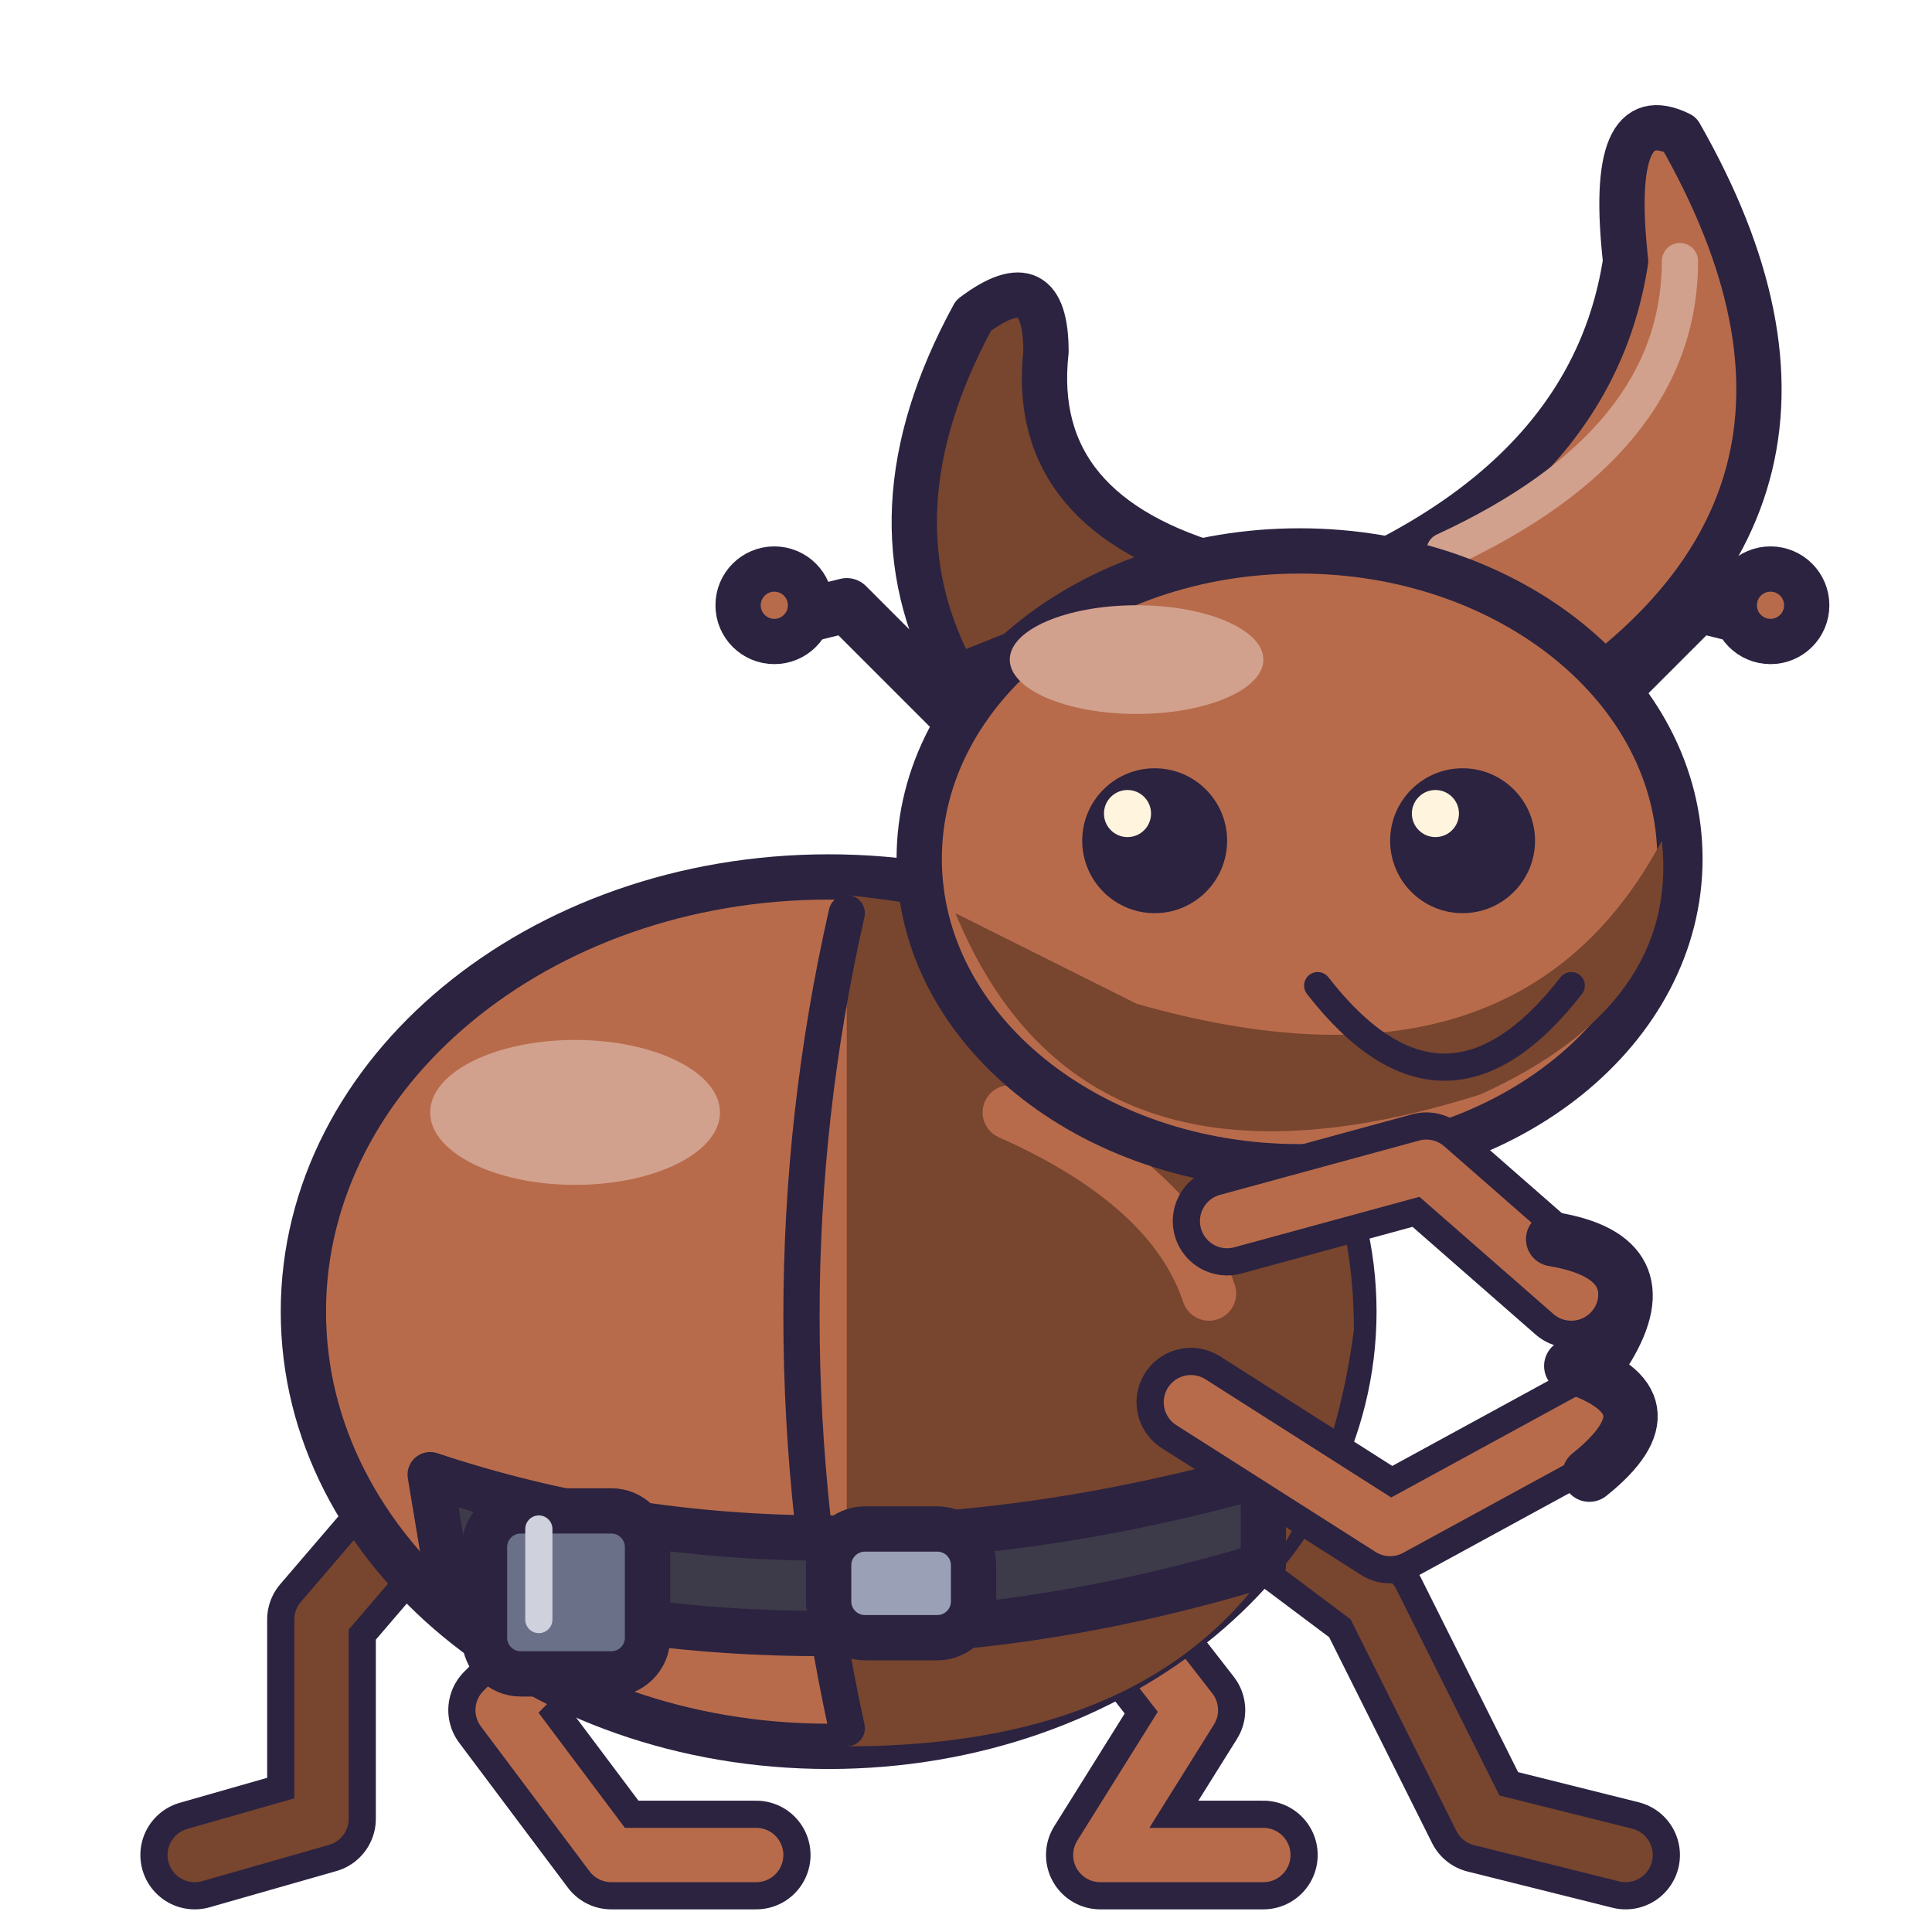
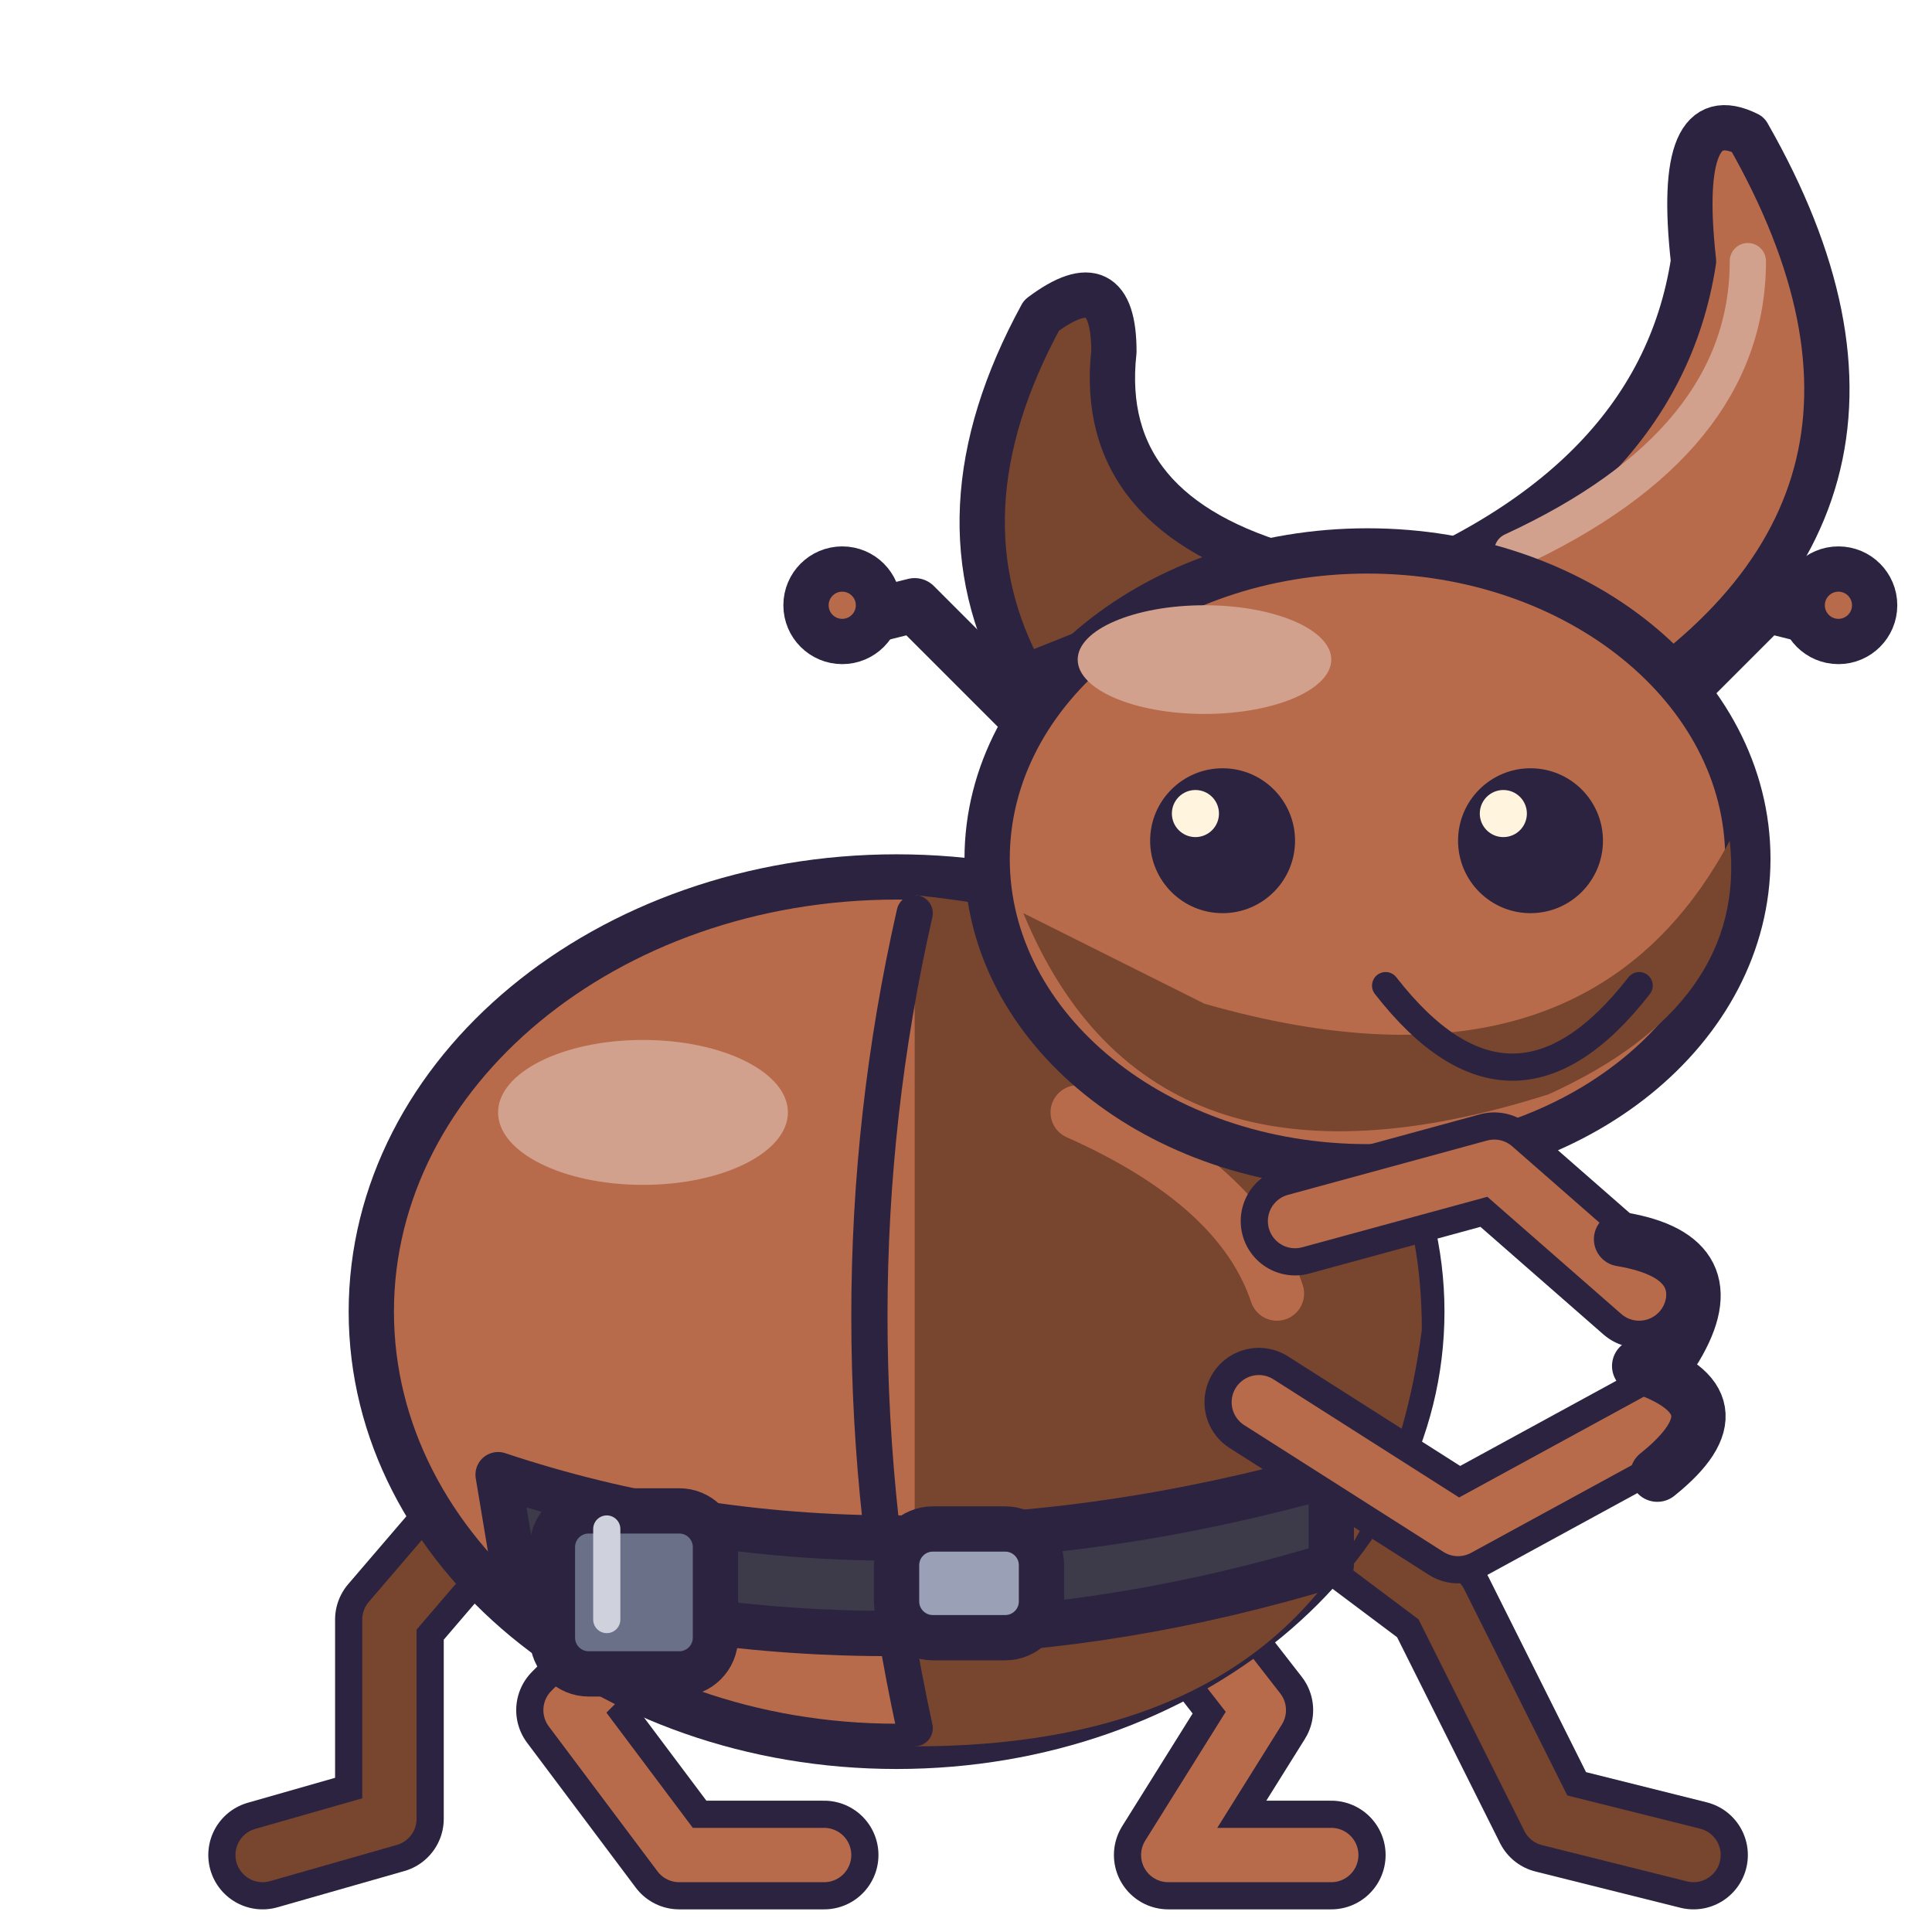
<svg xmlns="http://www.w3.org/2000/svg" version="1.1" viewBox="0 0 512 512" fill="none" stroke="#2B2340" stroke-width="12" stroke-linecap="round" stroke-linejoin="round">
-   <g transform="translate(-30 -70) scale(4.8)" stroke-width="2.5">
+   <g transform="translate(-12 -70) scale(4.8)" stroke-width="2.5">
    <g id="tail" />
    <g id="bust">
      <g id="feet">
        <g transform="translate(0 0)">
          <path d="M36 90L24 104L24 115L17 117" fill="none" stroke="#2B2340" stroke-width="6" />
          <path d="M36 90L24 104L24 115L17 117" fill="none" stroke="#78452F" stroke-width="3" />
        </g>
        <g transform="translate(0 0)">
          <path d="M66 91L82 103L88 115L96 117" fill="none" stroke="#2B2340" stroke-width="6" />
          <path d="M66 91L82 103L88 115L96 117" fill="none" stroke="#78452F" stroke-width="3" />
        </g>
        <g transform="translate(0 0)">
          <path d="M43 100L34 109L40 117L48 117" fill="none" stroke="#2B2340" stroke-width="6" />
          <path d="M43 100L34 109L40 117L48 117" fill="none" stroke="#B86B4B" stroke-width="3" />
        </g>
        <g transform="translate(0 0)">
          <path d="M65 100L72 109L67 117L76 117" fill="none" stroke="#2B2340" stroke-width="6" />
          <path d="M65 100L72 109L67 117L76 117" fill="none" stroke="#B86B4B" stroke-width="3" />
        </g>
      </g>
      <g id="body">
        <ellipse cx="52" cy="87" rx="29" ry="24" fill="#B86B4B" />
        <path d="M53 64Q81 67 81 88Q78 111 53 111Z" fill="#78452F" stroke="none" />
        <path d="M53 65Q48 87 53 110" fill="none" stroke="#2B2340" stroke-width="2" />
        <ellipse cx="38" cy="76" rx="8" ry="4" fill="#D2A18D" stroke="none" />
        <path d="M62 76Q71 80 73 86" fill="none" stroke="#B86B4B" stroke-width="3" />
      </g>
    </g>
    <g id="head">
      <path d="M62 57L53 48L49 49M91 57L100 48L104 49" fill="none" stroke="#2B2340" stroke-width="3" />
      <ellipse cx="49" cy="48" rx="2" ry="2" fill="#B86B4B" />
      <ellipse cx="104" cy="48" rx="2" ry="2" fill="#B86B4B" />
      <path d="M59 52Q54 43 60 32Q64 29 64 34Q63 43 74 46Z" fill="#78452F" />
      <path d="M77 48Q94 42 96 29Q95 20 99 22Q111 43 90 55Z" fill="#B86B4B" />
      <path d="M86 45Q99 39 99 29" fill="none" stroke="#D2A18D" stroke-width="2" />
      <ellipse cx="78" cy="62" rx="21" ry="17" fill="#B86B4B" />
      <path d="M59 65Q66 82 88 75Q99 70 98 61Q90 76 69 70Z" fill="#78452F" stroke="none" />
      <ellipse cx="69" cy="51" rx="7" ry="3" fill="#D2A18D" stroke="none" />
      <ellipse cx="70" cy="61" rx="4" ry="4" fill="#2B2340" stroke="none" />
      <ellipse cx="68.5" cy="59.5" rx="1.3" ry="1.3" fill="#FFF4DE" stroke="none" />
      <ellipse cx="87" cy="61" rx="4" ry="4" fill="#2B2340" stroke="none" />
      <ellipse cx="85.5" cy="59.5" rx="1.3" ry="1.3" fill="#FFF4DE" stroke="none" />
      <path d="M79 69Q86 78 93 69" fill="none" stroke="#2B2340" stroke-width="1.5" />
    </g>
    <g id="clothing">
      <path d="M30 96Q51 103 76 96L76 101Q53 108 31 102Z" fill="#3D3A4A" />
      <rect x="52" y="99" width="8" height="6" rx="2" fill="#9AA0B5" />
      <rect x="33" y="98" width="9" height="9" rx="2" fill="#6B7089" />
      <path d="M36 99V104" fill="none" stroke="#CFD2DC" stroke-width="1.5" />
    </g>
    <g id="headwear" />
    <g id="arm">
      <path d="M74 82L85 79L93 86M72 92L83 99L94 93" fill="none" stroke="#2B2340" stroke-width="6" />
      <path d="M74 82L85 79L93 86M72 92L83 99L94 93" fill="none" stroke="#B86B4B" stroke-width="3" />
      <path d="M92 83Q98 84 95 89M93 90Q99 92 94 96" fill="none" stroke="#2B2340" stroke-width="3" />
    </g>
  </g>
</svg>
